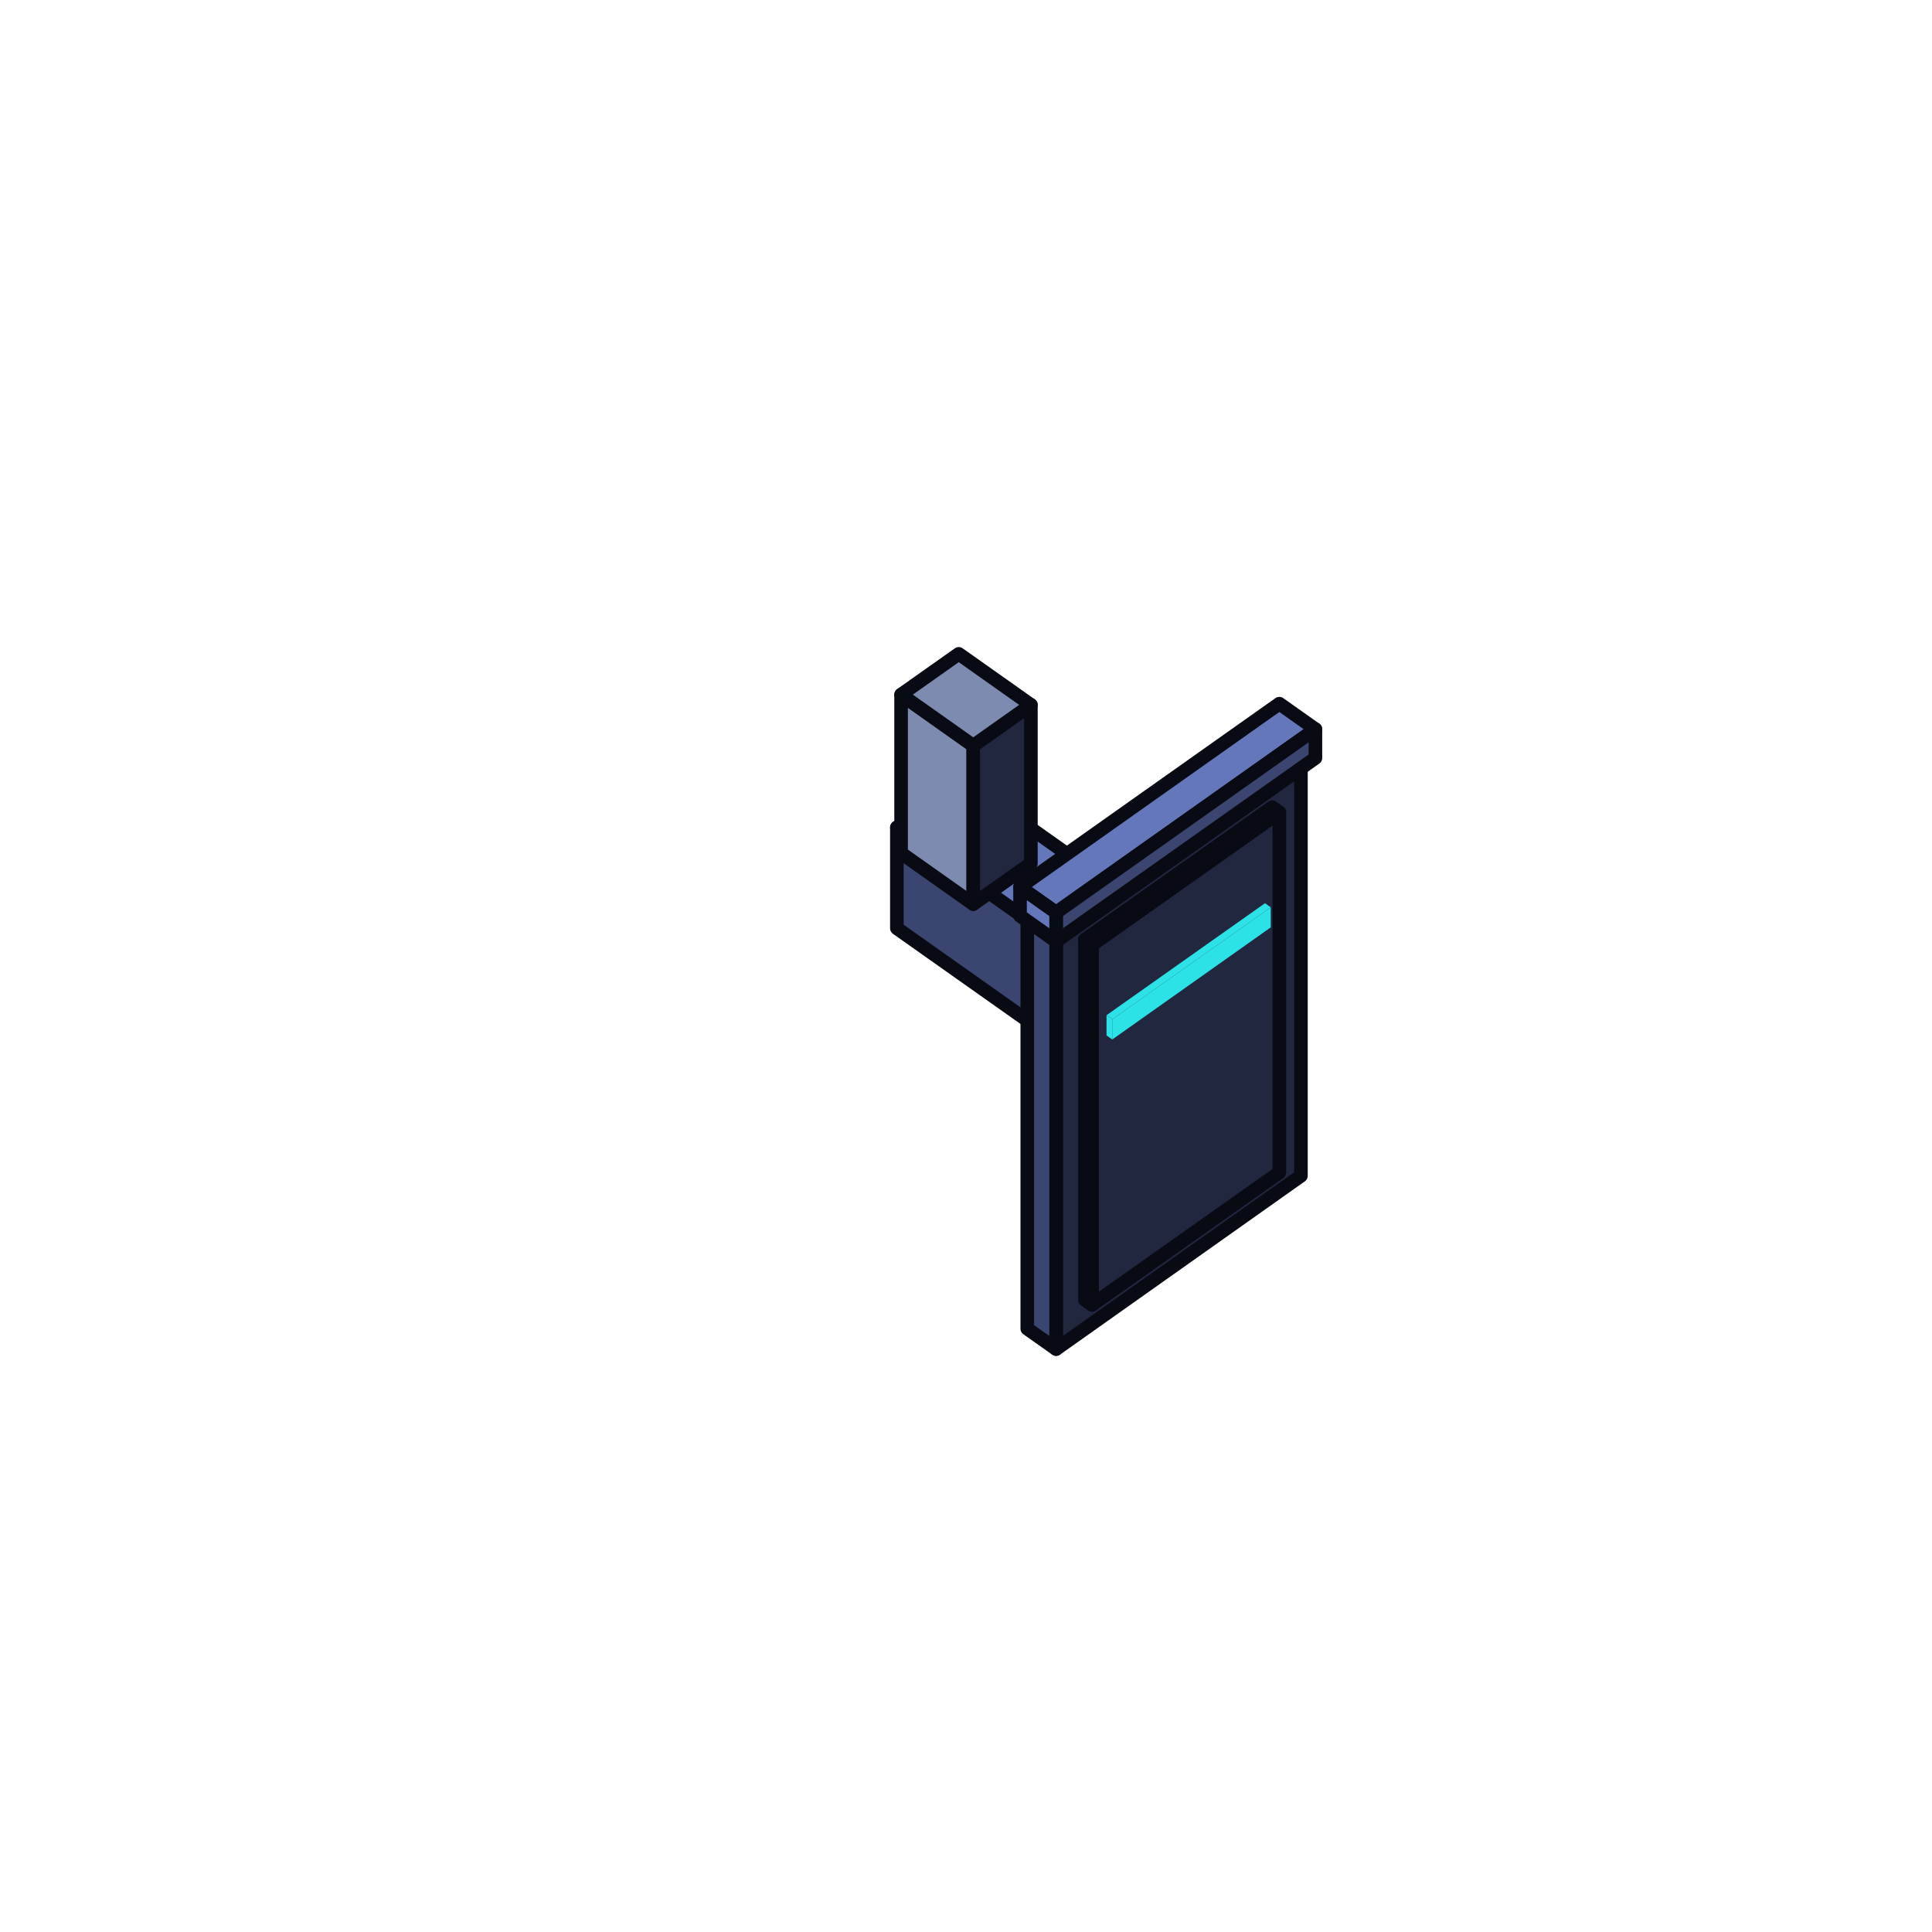
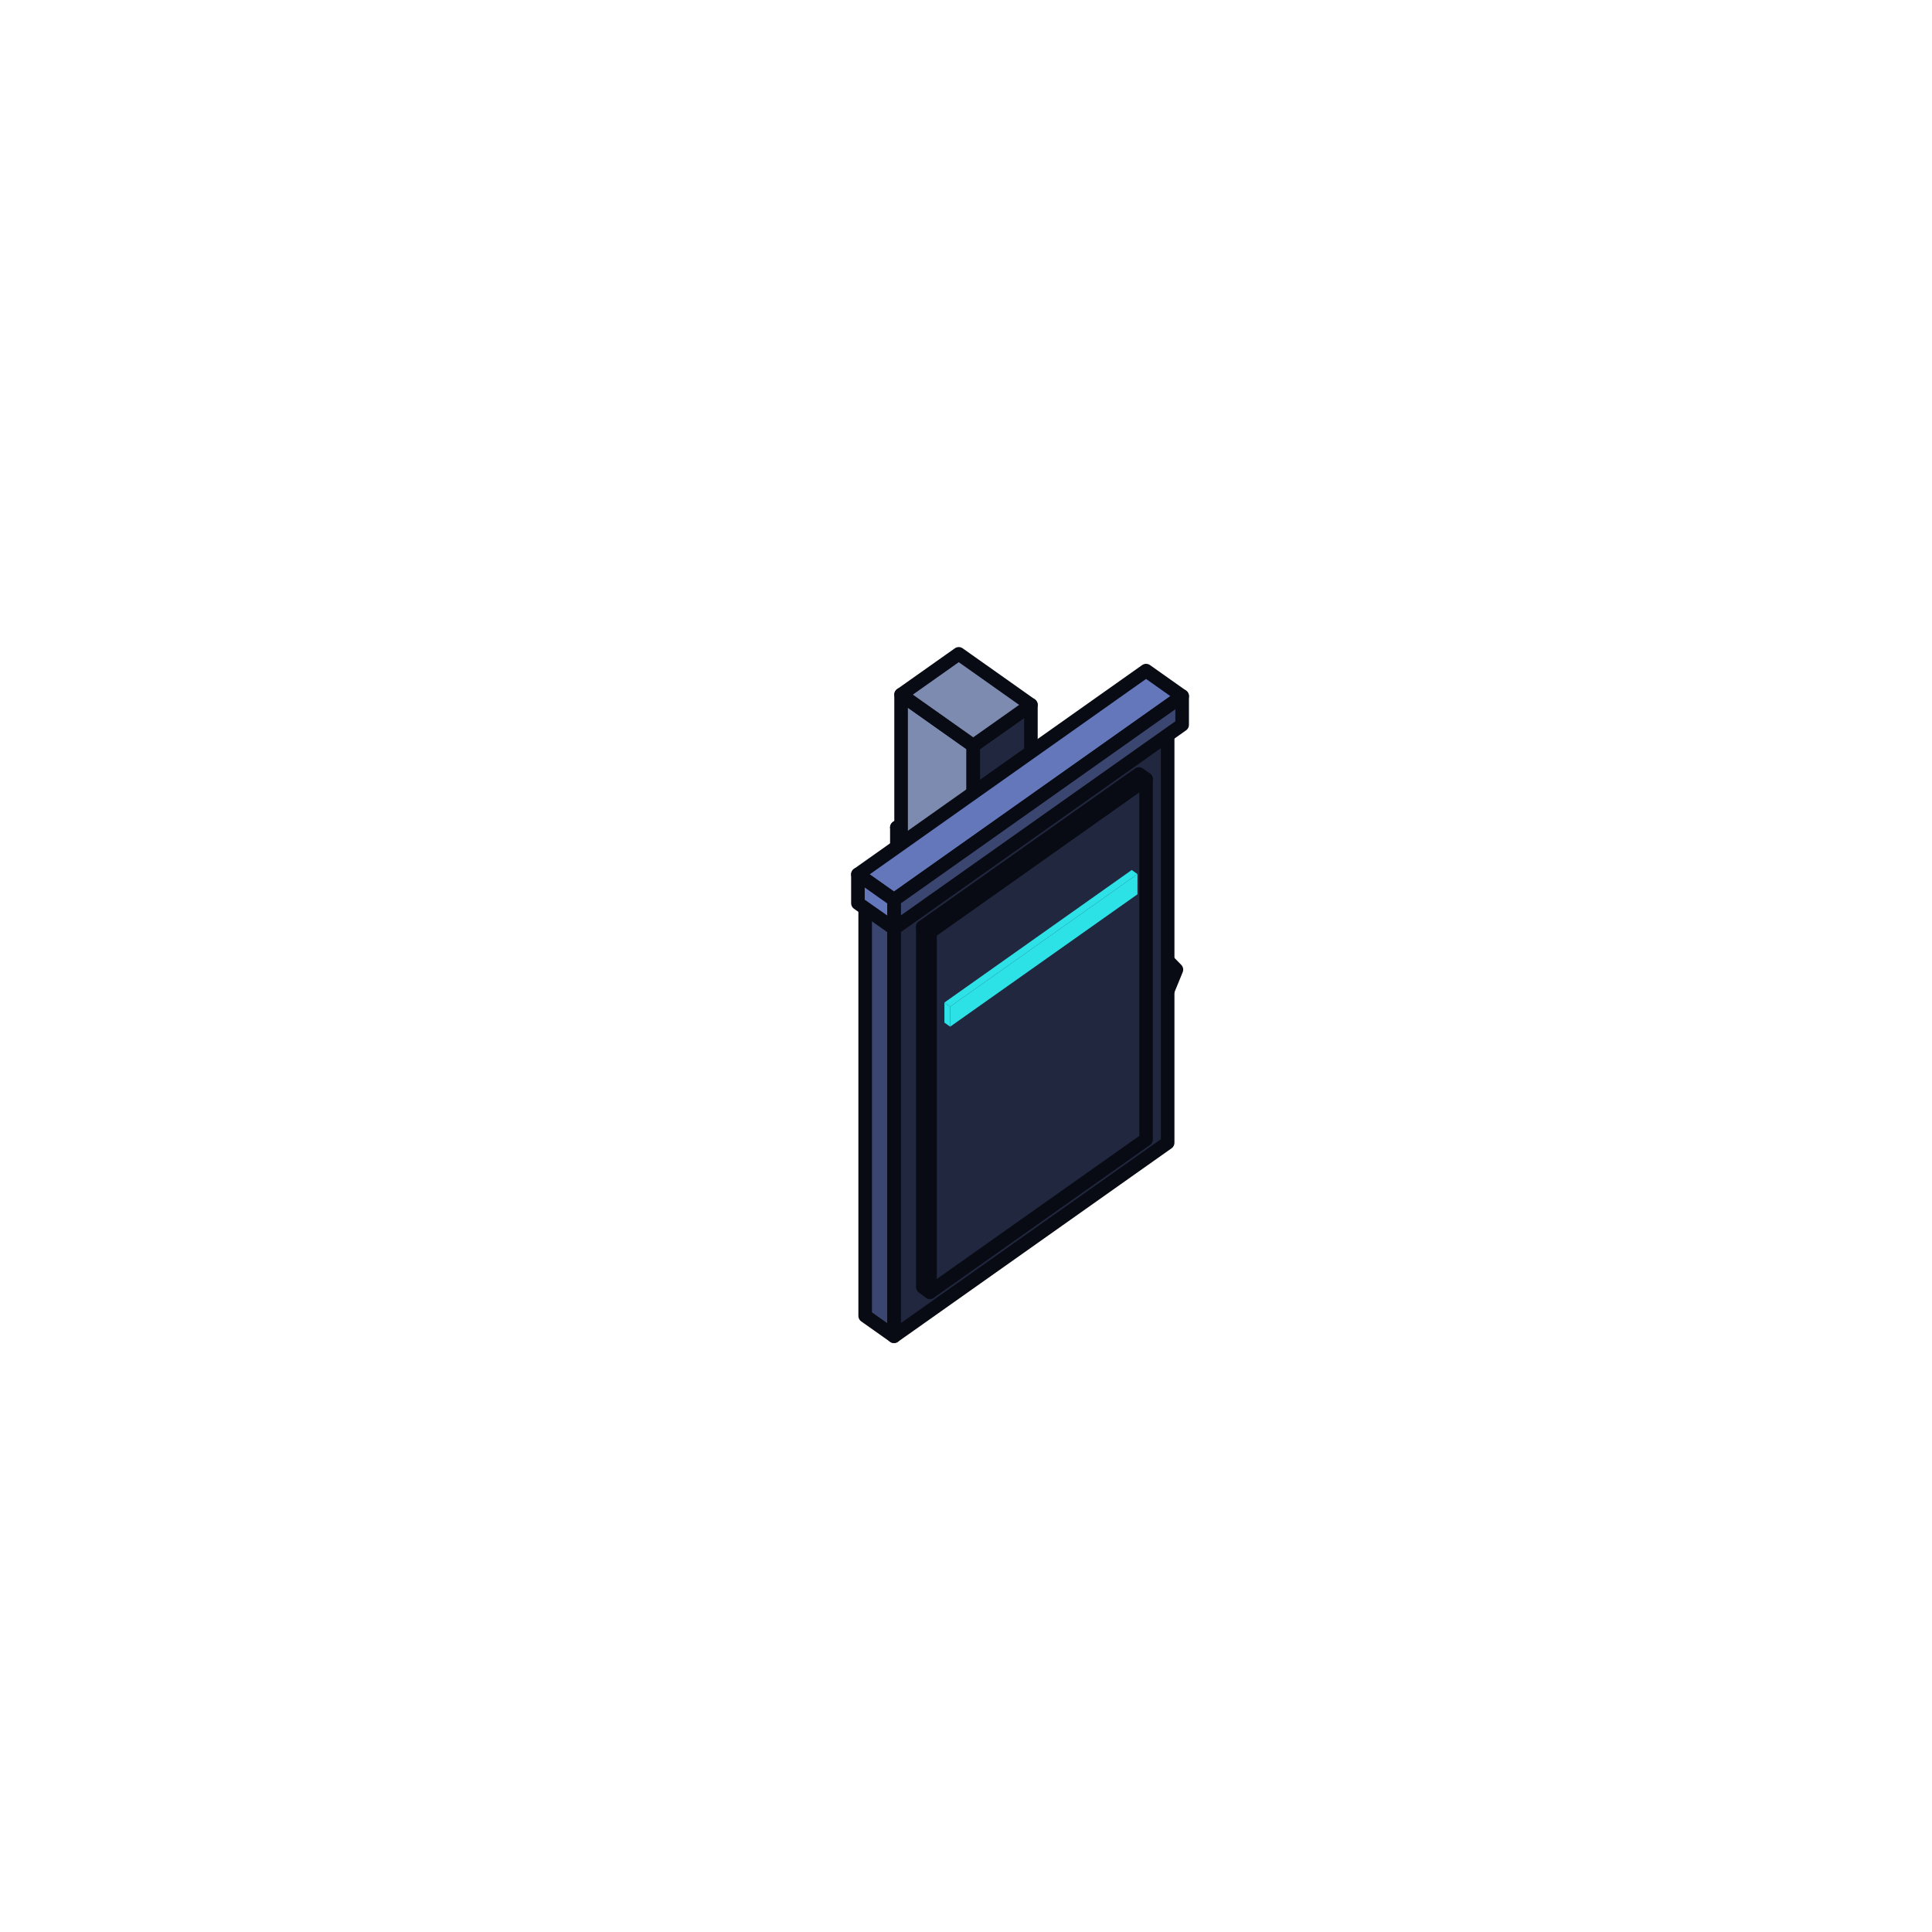
<svg xmlns="http://www.w3.org/2000/svg" viewBox="0 0 128 128" width="128" height="128" data-part-id="eq_deflector" data-type="equipment" data-direction="east">
  <g stroke="#080b13" stroke-width="0.9" stroke-linejoin="round">
-     <path d="M70.01 60.4 L74.79 63.77 L74.79 62.34 L70.01 58.96 Z" fill="#2de2e6" stroke="none" />
-     <path d="M70.01 58.96 L74.79 62.34 L75.26 62.0 L70.49 58.63 Z" fill="#2de2e6" stroke="none" />
-     <path d="M74.79 63.77 L75.26 63.43 L75.26 62.0 L74.79 62.34 Z" fill="#2de2e6" stroke="none" />
-     <path d="M59.42 61.5 L71.83 70.27 L71.83 63.59 L59.42 54.82 Z" fill="#3a4670" />
-     <path d="M59.42 54.82 L71.83 63.59 L76.22 60.49 L63.81 51.71 Z" fill="#6477bb" />
+     <path d="M59.42 61.5 L67.05 66.9 L67.05 60.22 L59.42 54.82 Z" fill="#3a4670" />
+     <path d="M59.42 54.82 L67.05 60.22 L71.45 57.11 L63.81 51.71 Z" fill="#6477bb" />
+     <path d="M67.05 66.9 L71.45 63.79 L71.45 57.11 L67.05 60.22 Z" fill="#20273f" />
+     <path d="M70.11 67.26 L75.07 63.75 L75.07 58.78 L70.11 62.29 Z" fill="#20273f" />
+     <path d="M66.58 64.76 L70.11 67.26 L70.11 62.29 L66.58 59.79 Z" fill="#20273f" />
+     <path d="M66.58 59.79 L70.11 62.29 L75.07 58.78 L71.54 56.28 Z" fill="#3a4670" />
    <path d="M59.7 56.52 L64.48 59.9 L64.48 49.4 L59.7 46.02 Z" fill="#7d8bb0" />
+     <path d="M77.94 64.24 L76.7 62.97 L74.21 64.73 L72.97 67.75 L74.21 69.03 L76.7 67.27 Z" fill="#20273f" />
+     <path d="M77.08 65.12 L76.36 64.39 L74.93 65.4 L74.21 67.15 L74.93 67.88 L76.36 66.87 Z" fill="#5affff" stroke="none" />
    <path d="M64.48 59.9 L68.3 57.2 L68.3 46.7 L64.48 49.4 Z" fill="#20273f" />
-     <path d="M71.83 70.27 L76.22 67.17 L76.22 60.49 L71.83 63.59 Z" fill="#20273f" />
    <path d="M59.7 46.02 L64.48 49.4 L68.3 46.7 L63.52 43.32 Z" fill="#7d8bb0" />
-     <path d="M77.51 70.99 L81.71 68.02 L81.71 67.07 L77.51 70.04 Z" fill="#3a4670" />
-     <path d="M77.13 69.77 L77.51 70.04 L81.71 67.07 L81.33 66.8 Z" fill="#6477bb" />
-     <path d="M76.74 71.95 L81.71 68.44 L81.71 63.47 L76.74 66.98 Z" fill="#20273f" />
-     <path d="M72.54 68.98 L76.74 71.95 L76.74 66.98 L72.54 64.01 Z" fill="#20273f" />
-     <path d="M72.54 64.01 L76.74 66.98 L81.71 63.47 L77.51 60.5 Z" fill="#3a4670" />
-     <path d="M77.13 70.72 L77.51 70.99 L77.51 70.04 L77.13 69.77 Z" fill="#6477bb" />
-     <path d="M83.9 68.46 L82.66 67.19 L80.18 68.94 L78.94 71.97 L80.18 73.24 L82.66 71.49 Z" fill="#20273f" />
-     <path d="M77.51 68.89 L81.71 65.92 L81.71 64.97 L77.51 67.94 Z" fill="#3a4670" />
-     <path d="M83.04 69.34 L82.33 68.61 L80.9 69.62 L80.18 71.36 L80.9 72.1 L82.33 71.09 Z" fill="#5affff" stroke="none" />
-     <path d="M77.13 67.67 L77.51 67.94 L81.71 64.97 L81.33 64.7 Z" fill="#6477bb" />
-     <path d="M77.13 68.62 L77.51 68.89 L77.51 67.94 L77.13 67.67 Z" fill="#6477bb" />
-     <path d="M69.97 89.38 L86.19 77.9 L86.19 50.22 L69.97 61.69 Z" fill="#20273f" />
-     <path d="M72.35 86.45 L84.76 77.68 L84.76 53.82 L72.35 62.59 Z" fill="#20273f" />
-     <path d="M71.88 86.12 L72.35 86.45 L72.35 62.59 L71.88 62.25 Z" fill="#20273f" />
-     <path d="M73.69 68.87 L84.19 61.44 L84.19 60.11 L73.69 67.53 Z" fill="#2de2e6" stroke="none" />
-     <path d="M68.06 88.03 L69.97 89.38 L69.97 61.69 L68.06 60.34 Z" fill="#3a4670" />
-     <path d="M73.31 67.26 L73.69 67.53 L84.19 60.11 L83.81 59.84 Z" fill="#2de2e6" stroke="none" />
-     <path d="M73.31 68.6 L73.69 68.87 L73.69 67.53 L73.31 67.26 Z" fill="#2de2e6" stroke="none" />
-     <path d="M71.88 62.25 L72.35 62.59 L84.76 53.82 L84.29 53.48 Z" fill="#3a4670" />
-     <path d="M68.06 60.34 L69.97 61.69 L86.19 50.22 L84.29 48.87 Z" fill="#6477bb" />
-     <path d="M67.58 58.77 L69.97 60.46 L87.15 48.31 L84.76 46.62 Z" fill="#6477bb" />
-     <path d="M69.97 62.37 L87.15 50.22 L87.15 48.31 L69.97 60.46 Z" fill="#3a4670" />
-     <path d="M67.58 60.68 L69.97 62.37 L69.97 60.46 L67.58 58.77 Z" fill="#6477bb" />
+     <path d="M59.23 88.53 L77.36 75.71 L77.36 48.02 L59.23 60.85 Z" fill="#20273f" />
+     <path d="M61.61 85.61 L75.93 75.49 L75.93 51.62 L61.61 61.75 Z" fill="#20273f" />
+     <path d="M62.95 68.02 L75.36 59.25 L75.36 57.91 L62.95 66.69 Z" fill="#2de2e6" stroke="none" />
+     <path d="M62.57 66.42 L62.95 66.69 L75.36 57.91 L74.98 57.64 Z" fill="#2de2e6" stroke="none" />
+     <path d="M61.14 85.27 L61.61 85.61 L61.61 61.75 L61.14 61.41 Z" fill="#20273f" />
+     <path d="M57.32 87.18 L59.23 88.53 L59.23 60.85 L57.32 59.5 Z" fill="#3a4670" />
+     <path d="M61.14 61.41 L61.61 61.75 L75.93 51.62 L75.46 51.28 Z" fill="#3a4670" />
+     <path d="M62.57 67.75 L62.95 68.02 L62.95 66.69 L62.57 66.42 Z" fill="#2de2e6" stroke="none" />
+     <path d="M57.32 59.5 L59.23 60.85 L77.36 48.02 L75.46 46.67 Z" fill="#6477bb" />
+     <path d="M56.84 57.93 L59.23 59.62 L78.32 46.12 L75.93 44.43 Z" fill="#6477bb" />
+     <path d="M59.23 61.52 L78.32 48.02 L78.32 46.12 L59.23 59.62 Z" fill="#3a4670" />
+     <path d="M56.84 59.84 L59.23 61.52 L59.23 59.62 L56.84 57.93 Z" fill="#6477bb" />
  </g>
</svg>
